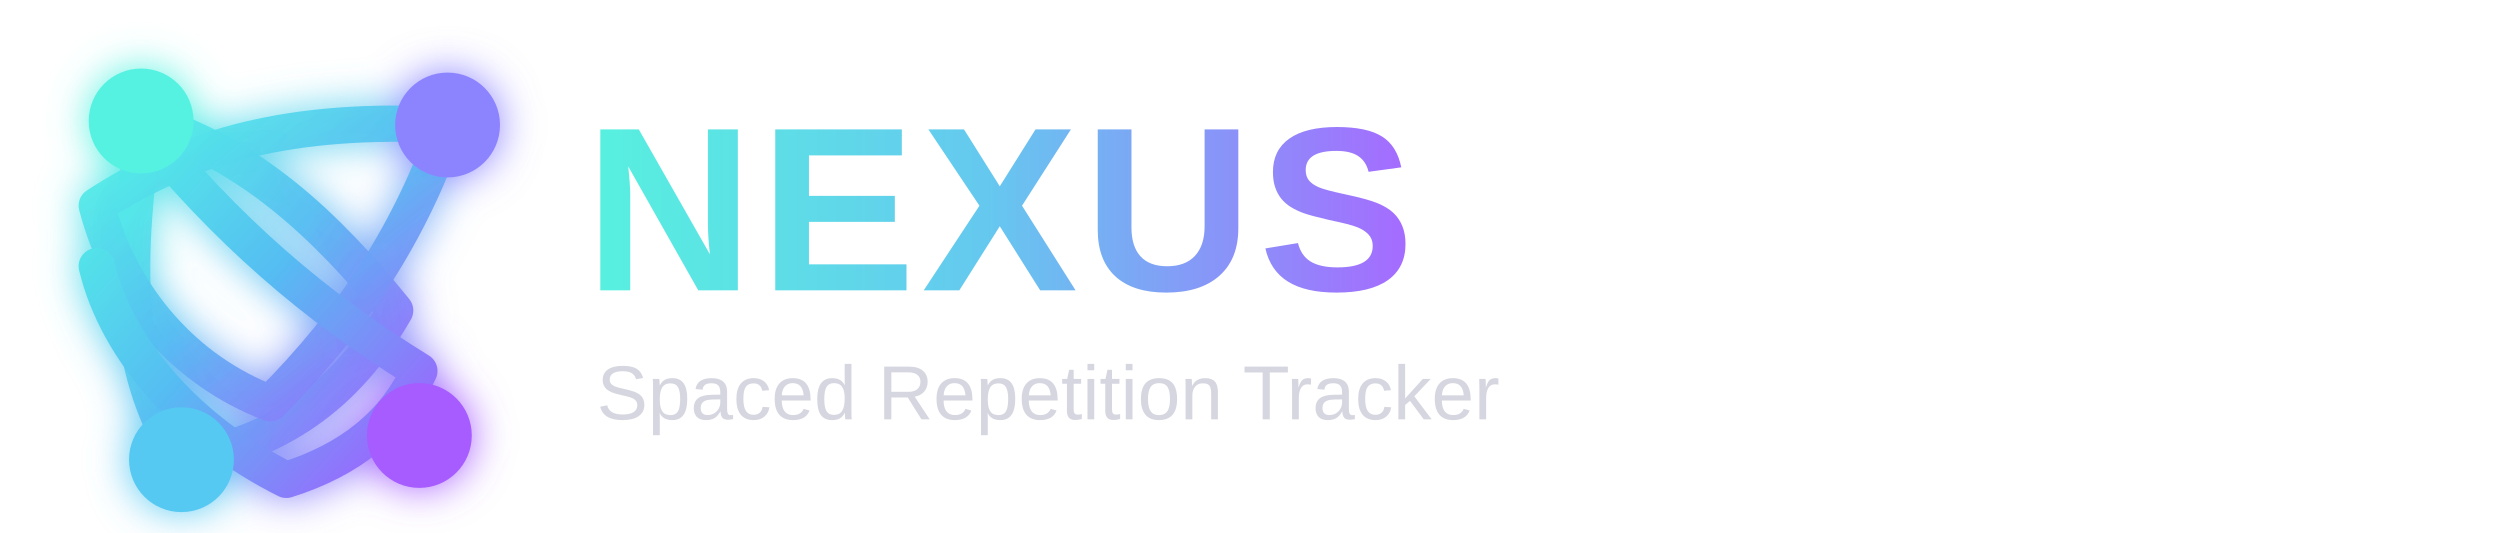
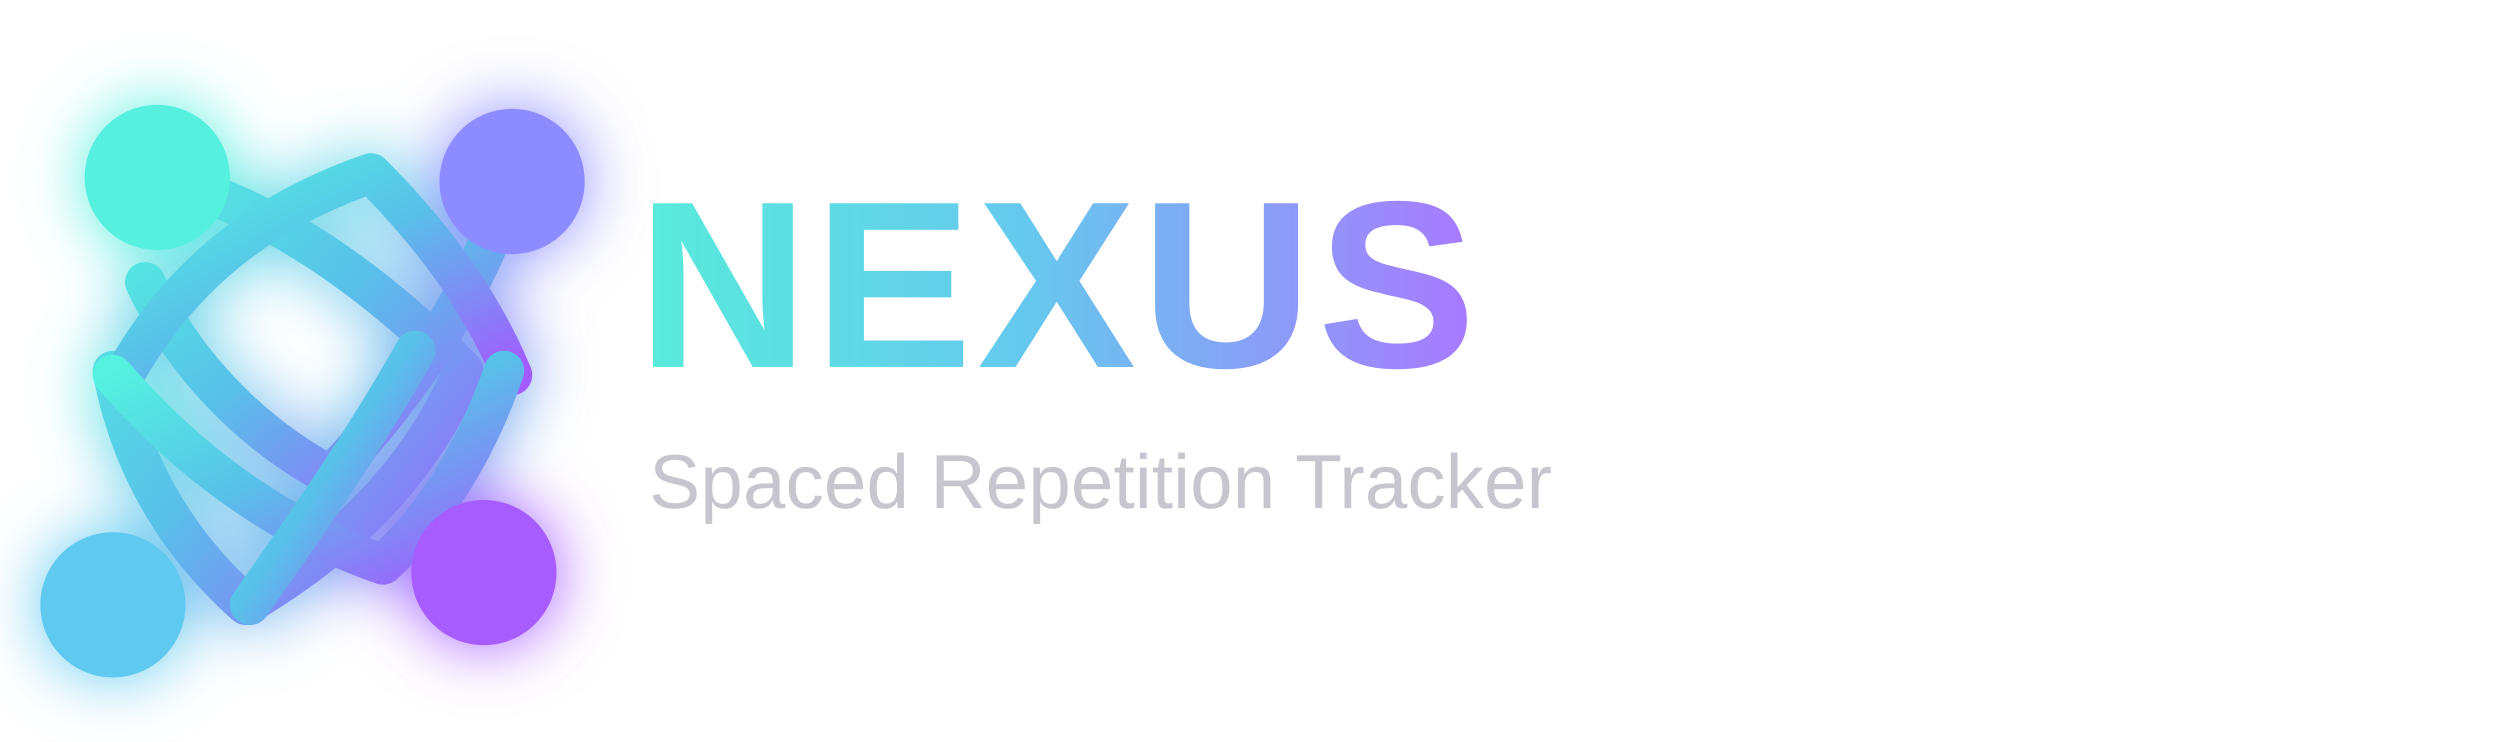
- <svg xmlns="http://www.w3.org/2000/svg" width="620" height="132" viewBox="0 0 620 132" role="img" aria-labelledby="title desc">
+ <svg xmlns="http://www.w3.org/2000/svg" width="620" height="184" viewBox="0 0 620 184" role="img" aria-labelledby="title desc">
  <defs>
-     <linearGradient id="neon" x1="0" y1="0" x2="1" y2="1">
-       <stop offset="0" stop-color="#52f5e5" />
-       <stop offset=".48" stop-color="#55bdf2" />
-       <stop offset="1" stop-color="#a45bff" />
+     <linearGradient id="nodeGrad" x1="0" y1="0" x2="1" y2="1">
+       <stop offset="0" stop-color="#54f2df" />
+       <stop offset=".48" stop-color="#59bfe9" />
+       <stop offset="1" stop-color="#a35aff" />
    </linearGradient>
-     <linearGradient id="letters" x1="0" y1="0" x2="1" y2="0">
-       <stop offset="0" stop-color="#57f0df" />
-       <stop offset=".48" stop-color="#65c8ef" />
-       <stop offset="1" stop-color="#a56bff" />
+     <linearGradient id="wordGrad" x1="0" y1="0" x2="1" y2="0">
+       <stop offset="0" stop-color="#59eadc" />
+       <stop offset=".45" stop-color="#65c9ed" />
+       <stop offset="1" stop-color="#a77bff" />
    </linearGradient>
-     <filter id="glow" x="-50%" y="-50%" width="200%" height="200%">
-       <feGaussianBlur stdDeviation="5" result="blur" />
+     <filter id="softGlow" x="-45%" y="-45%" width="190%" height="190%">
+       <feGaussianBlur stdDeviation="8" result="b" />
      <feMerge>
-         <feMergeNode in="blur" />
+         <feMergeNode in="b" />
        <feMergeNode in="SourceGraphic" />
      </feMerge>
    </filter>
  </defs>
-   <g transform="translate(8 9)" fill="none" stroke="url(#neon)" stroke-width="9" stroke-linecap="round" stroke-linejoin="round" filter="url(#glow)">
-     <path d="M28 21 C54 29 73 47 90 68 C78 89 61 101 37 105 C24 84 22 61 28 21Z" opacity=".94" />
-     <path d="M103 22 C94 48 80 70 59 91 C38 83 22 65 16 42 C39 27 64 20 103 22Z" opacity=".94" />
-     <path d="M27 22 C48 48 70 67 96 83 C90 96 79 105 63 110 C39 98 21 78 16 57" />
-     <circle cx="27" cy="21" r="13" fill="#54f2e1" stroke="none" />
-     <circle cx="103" cy="22" r="13" fill="#8c83ff" stroke="none" />
-     <circle cx="37" cy="105" r="13" fill="#55c9f2" stroke="none" />
-     <circle cx="96" cy="99" r="13" fill="#a65cff" stroke="none" />
+   <g transform="translate(8 13)" filter="url(#softGlow)">
+     <g fill="none" stroke="url(#nodeGrad)" stroke-width="10" stroke-linecap="round" stroke-linejoin="round">
+       <path d="M31 31 C58 38 83 55 107 79 C97 102 80 121 53 137 C35 121 24 101 20 79" />
+       <path d="M119 32 C110 59 95 83 74 105 C55 95 38 78 28 57" />
+       <path d="M24 78 C38 54 58 39 84 30 C99 45 111 61 119 80" />
+       <path d="M20 80 C38 101 61 118 87 127 C100 115 110 99 117 79" />
+       <path d="M54 137 C68 117 82 97 95 74" />
+     </g>
+     <circle cx="31" cy="31" r="18" fill="#57f0df" />
+     <circle cx="119" cy="32" r="18" fill="#8c8bff" />
+     <circle cx="20" cy="137" r="18" fill="#61c9f0" />
+     <circle cx="112" cy="129" r="18" fill="#a65bff" />
  </g>
-   <text x="145" y="72" font-family="Arial, Helvetica, sans-serif" font-size="58" font-weight="800" letter-spacing="1.5" fill="url(#letters)">NEXUS</text>
-   <text x="148" y="104" font-family="Arial, Helvetica, sans-serif" font-size="19" font-weight="500" fill="#d5d6df">Spaced Repetition Tracker</text>
+   <text x="158" y="91" font-family="Arial, Helvetica, sans-serif" font-size="59" font-weight="700" letter-spacing="1.2" fill="url(#wordGrad)">NEXUS</text>
+   <text x="161" y="126" font-family="Arial, Helvetica, sans-serif" font-size="19" font-weight="400" fill="#c7c6cf">Spaced Repetition Tracker</text>
</svg>
